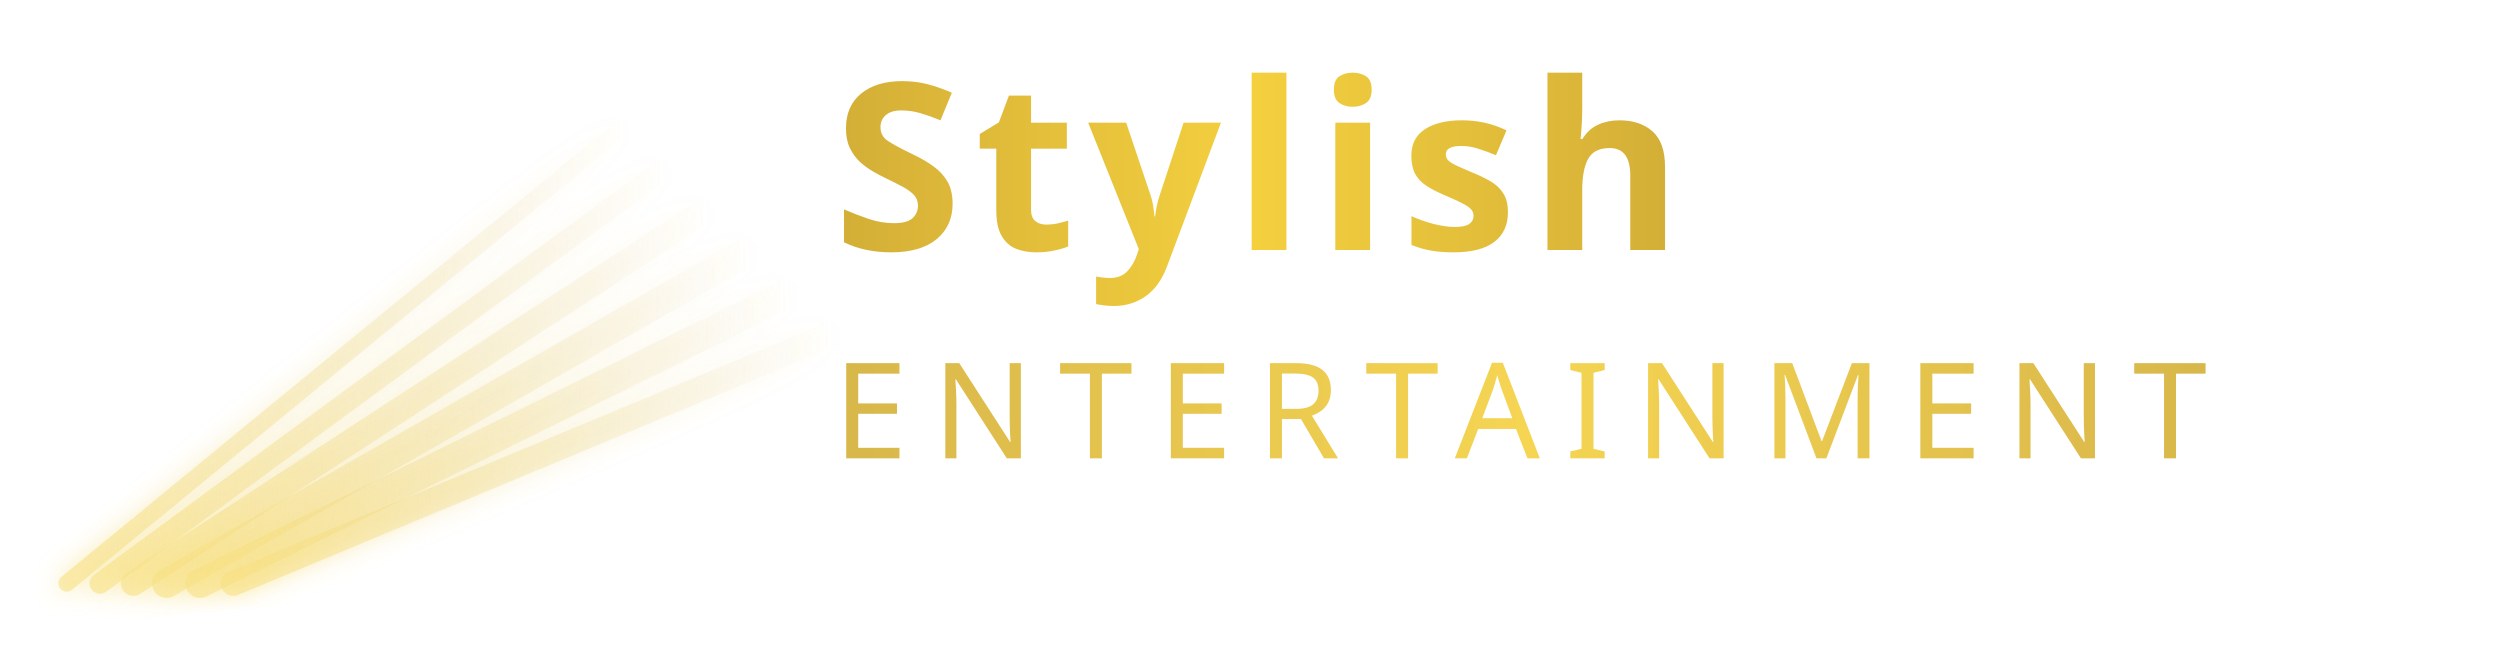
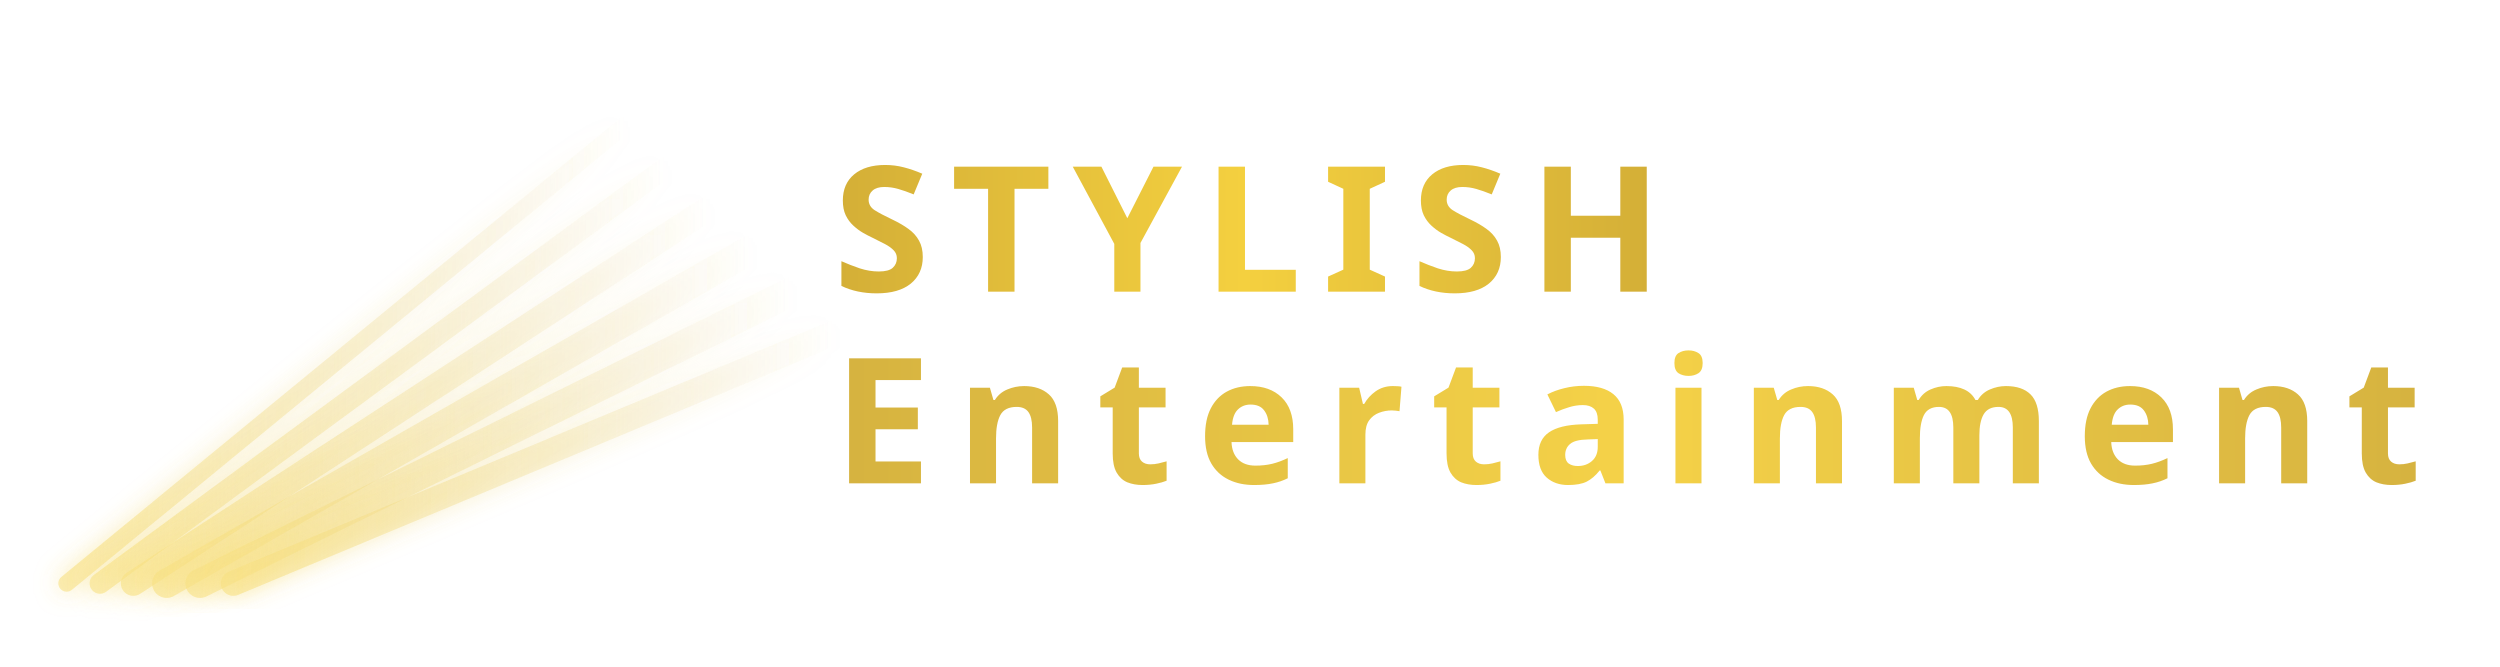
<svg xmlns="http://www.w3.org/2000/svg" width="300" height="80" viewBox="0 0 300 80">
  <defs>
    <linearGradient id="goldTextHeader" x1="0%" y1="0%" x2="100%" y2="0%">
      <stop offset="0%" style="stop-color:#d4af37;stop-opacity:1" />
      <stop offset="50%" style="stop-color:#f4d03f;stop-opacity:1" />
      <stop offset="100%" style="stop-color:#d4af37;stop-opacity:1" />
    </linearGradient>
    <linearGradient id="rayGradHeader" x1="0%" y1="0%" x2="100%" y2="0%">
      <stop offset="0%" style="stop-color:#f4d03f;stop-opacity:0.6" />
      <stop offset="100%" style="stop-color:#d4af37;stop-opacity:0" />
    </linearGradient>
    <filter id="glowHeader">
      <feGaussianBlur stdDeviation="1.5" result="coloredBlur" />
      <feMerge>
        <feMergeNode in="coloredBlur" />
        <feMergeNode in="SourceGraphic" />
      </feMerge>
    </filter>
  </defs>
  <g opacity="0.65">
    <path d="M 8 70 L 75 15" stroke="url(#rayGradHeader)" stroke-width="2" fill="none" stroke-linecap="round" filter="url(#glowHeader)" />
    <path d="M 12 70 L 80 20" stroke="url(#rayGradHeader)" stroke-width="2.5" fill="none" stroke-linecap="round" filter="url(#glowHeader)" />
    <path d="M 16 70 L 85 25" stroke="url(#rayGradHeader)" stroke-width="3" fill="none" stroke-linecap="round" filter="url(#glowHeader)" />
    <path d="M 20 70 L 90 30" stroke="url(#rayGradHeader)" stroke-width="3.5" fill="none" stroke-linecap="round" filter="url(#glowHeader)" />
    <path d="M 24 70 L 95 35" stroke="url(#rayGradHeader)" stroke-width="3.5" fill="none" stroke-linecap="round" filter="url(#glowHeader)" />
    <path d="M 28 70 L 100 40" stroke="url(#rayGradHeader)" stroke-width="3" fill="none" stroke-linecap="round" filter="url(#glowHeader)" />
  </g>
  <g transform="translate(100, 0)">
-     <text x="0" y="30" font-family="'Raleway', sans-serif" font-size="28" font-weight="700" fill="url(#goldTextHeader)" text-anchor="start" letter-spacing="1.5">Stylish</text>
-     <text x="0" y="55" font-family="'Raleway', sans-serif" font-size="16" font-weight="400" fill="url(#goldTextHeader)" text-anchor="start" letter-spacing="3" opacity="0.9">ENTERTAINMENT</text>
+     <text x="0" y="35" font-family="Impact, 'Arial Black', 'Franklin Gothic Bold', 'Arial Bold', sans-serif" font-size="21" font-weight="bold" fill="url(#goldTextHeader)" text-anchor="start" letter-spacing="2.5">STYLISH</text>
+     <text x="0" y="58" font-family="Impact, 'Arial Black', 'Franklin Gothic Bold', 'Arial Bold', sans-serif" font-size="21" font-weight="bold" fill="url(#goldTextHeader)" text-anchor="start" letter-spacing="3" opacity="0.95">Entertainment</text>
  </g>
</svg>
